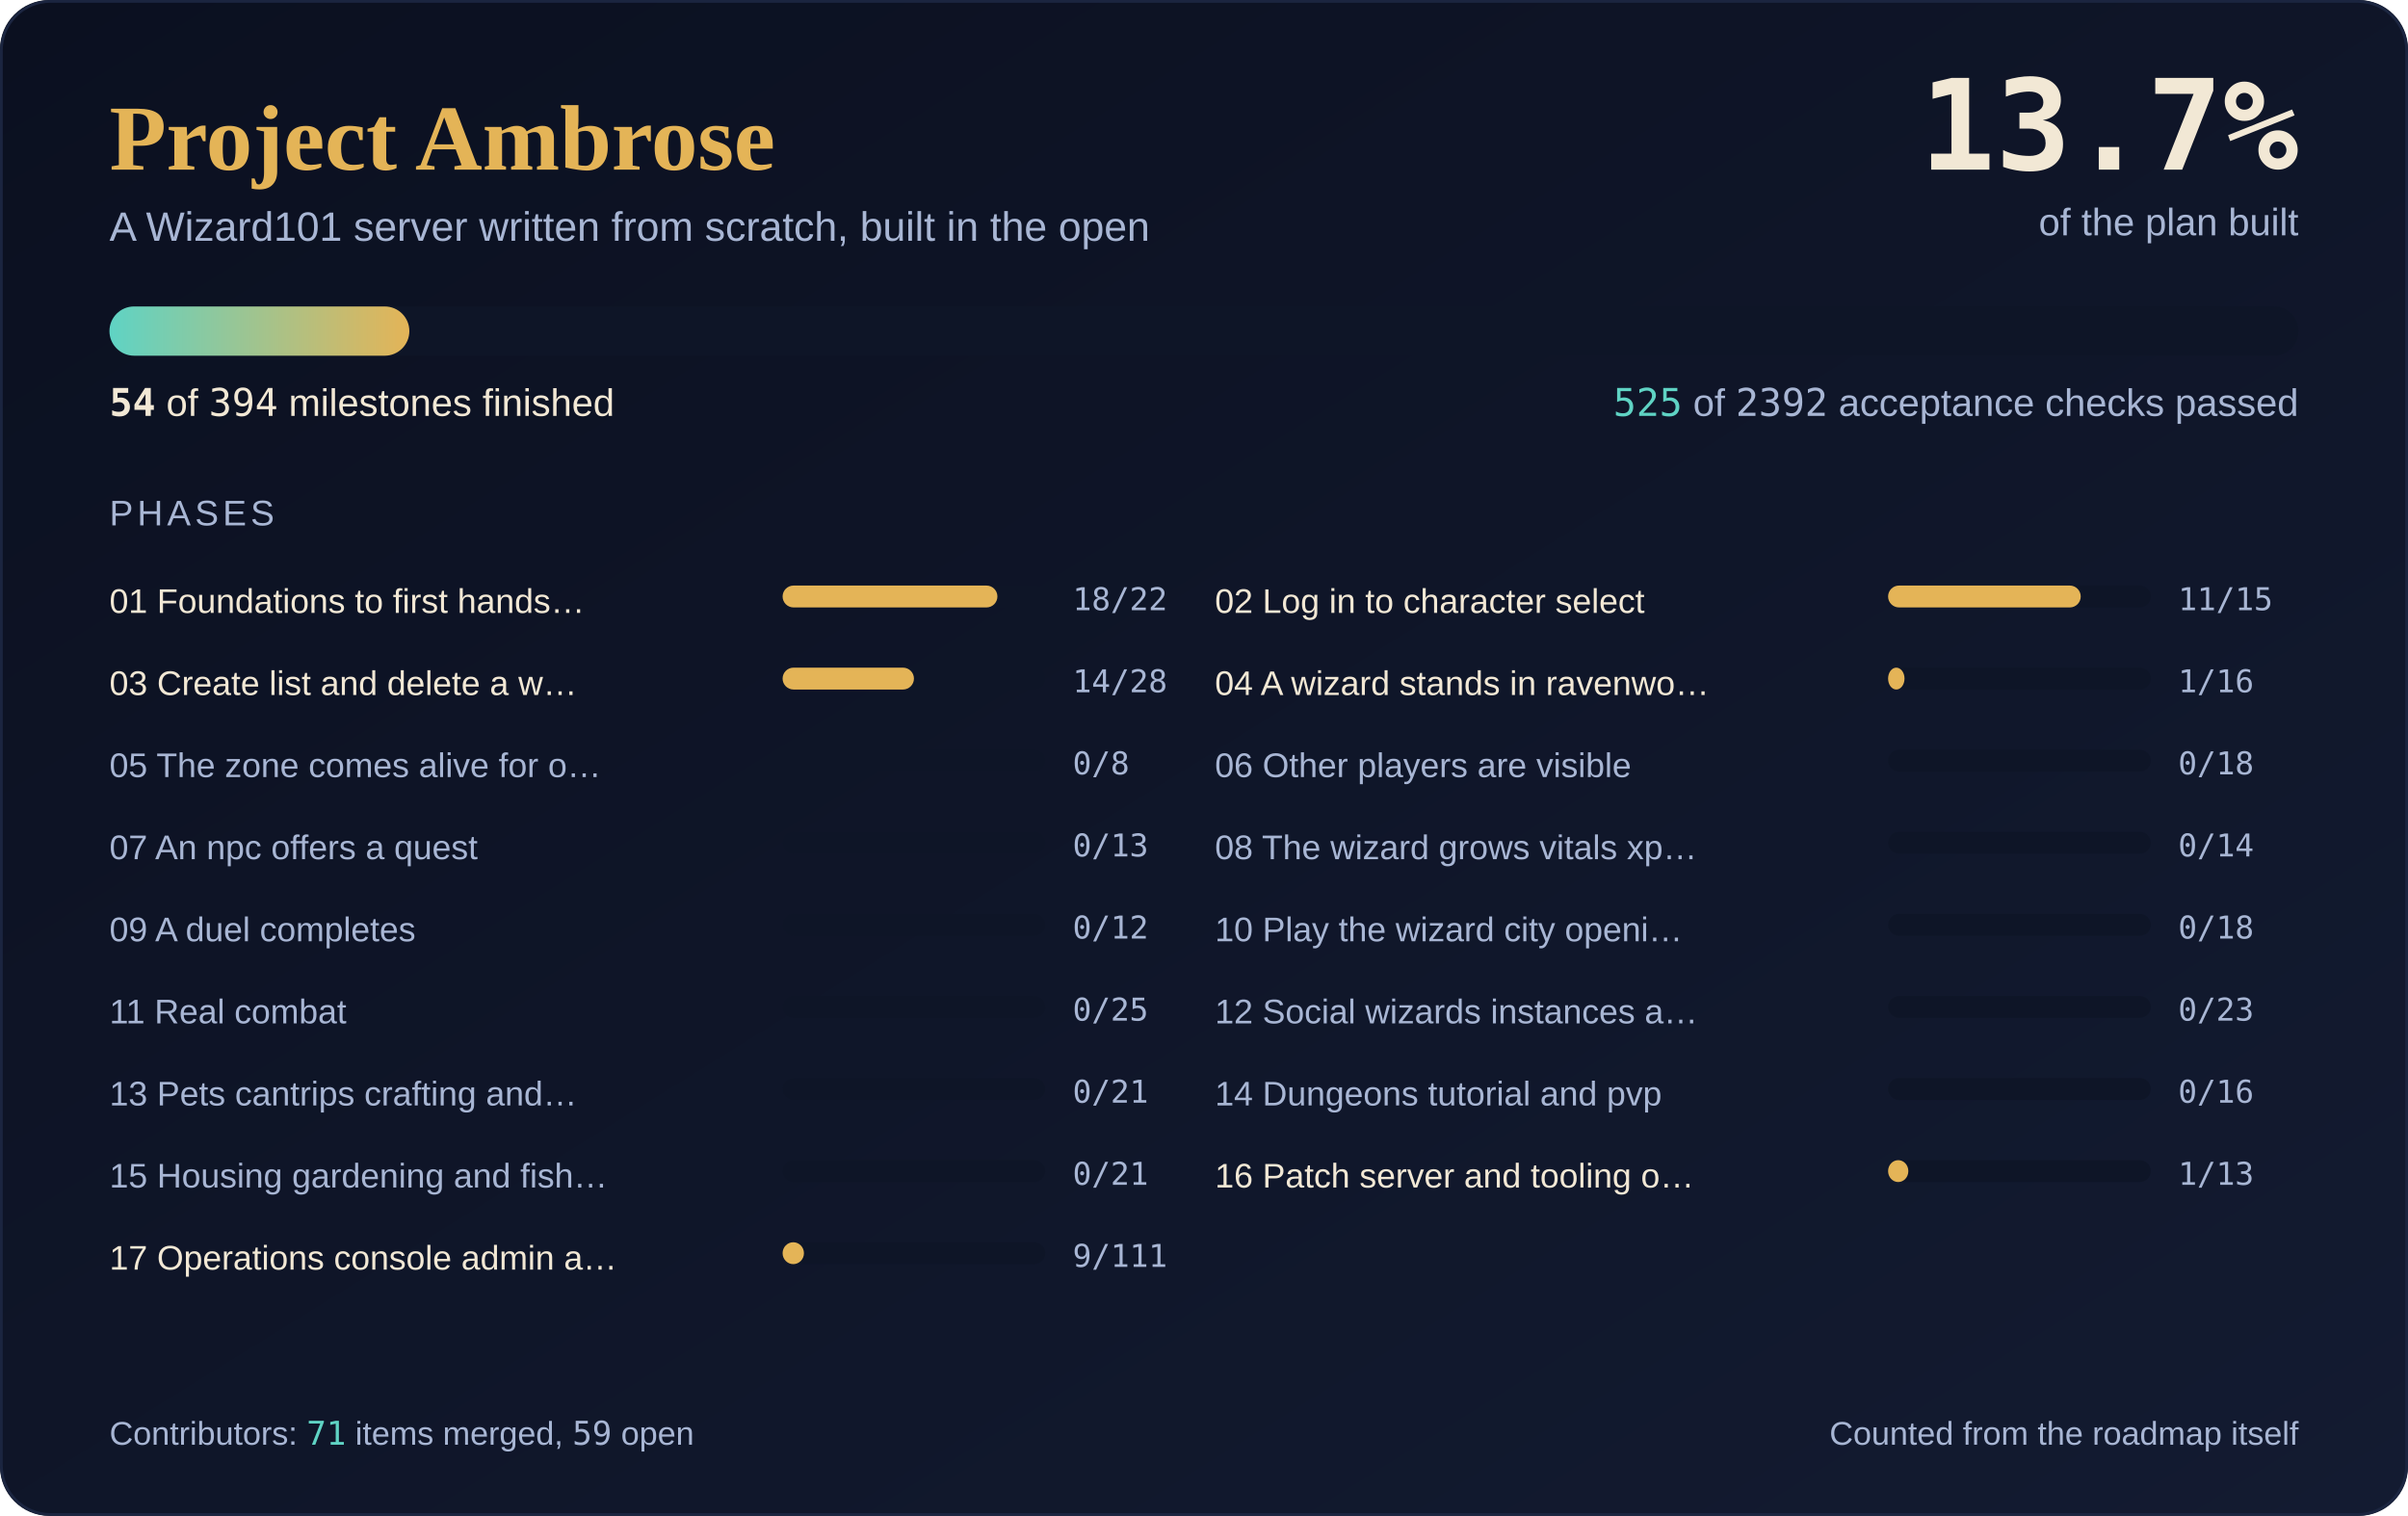
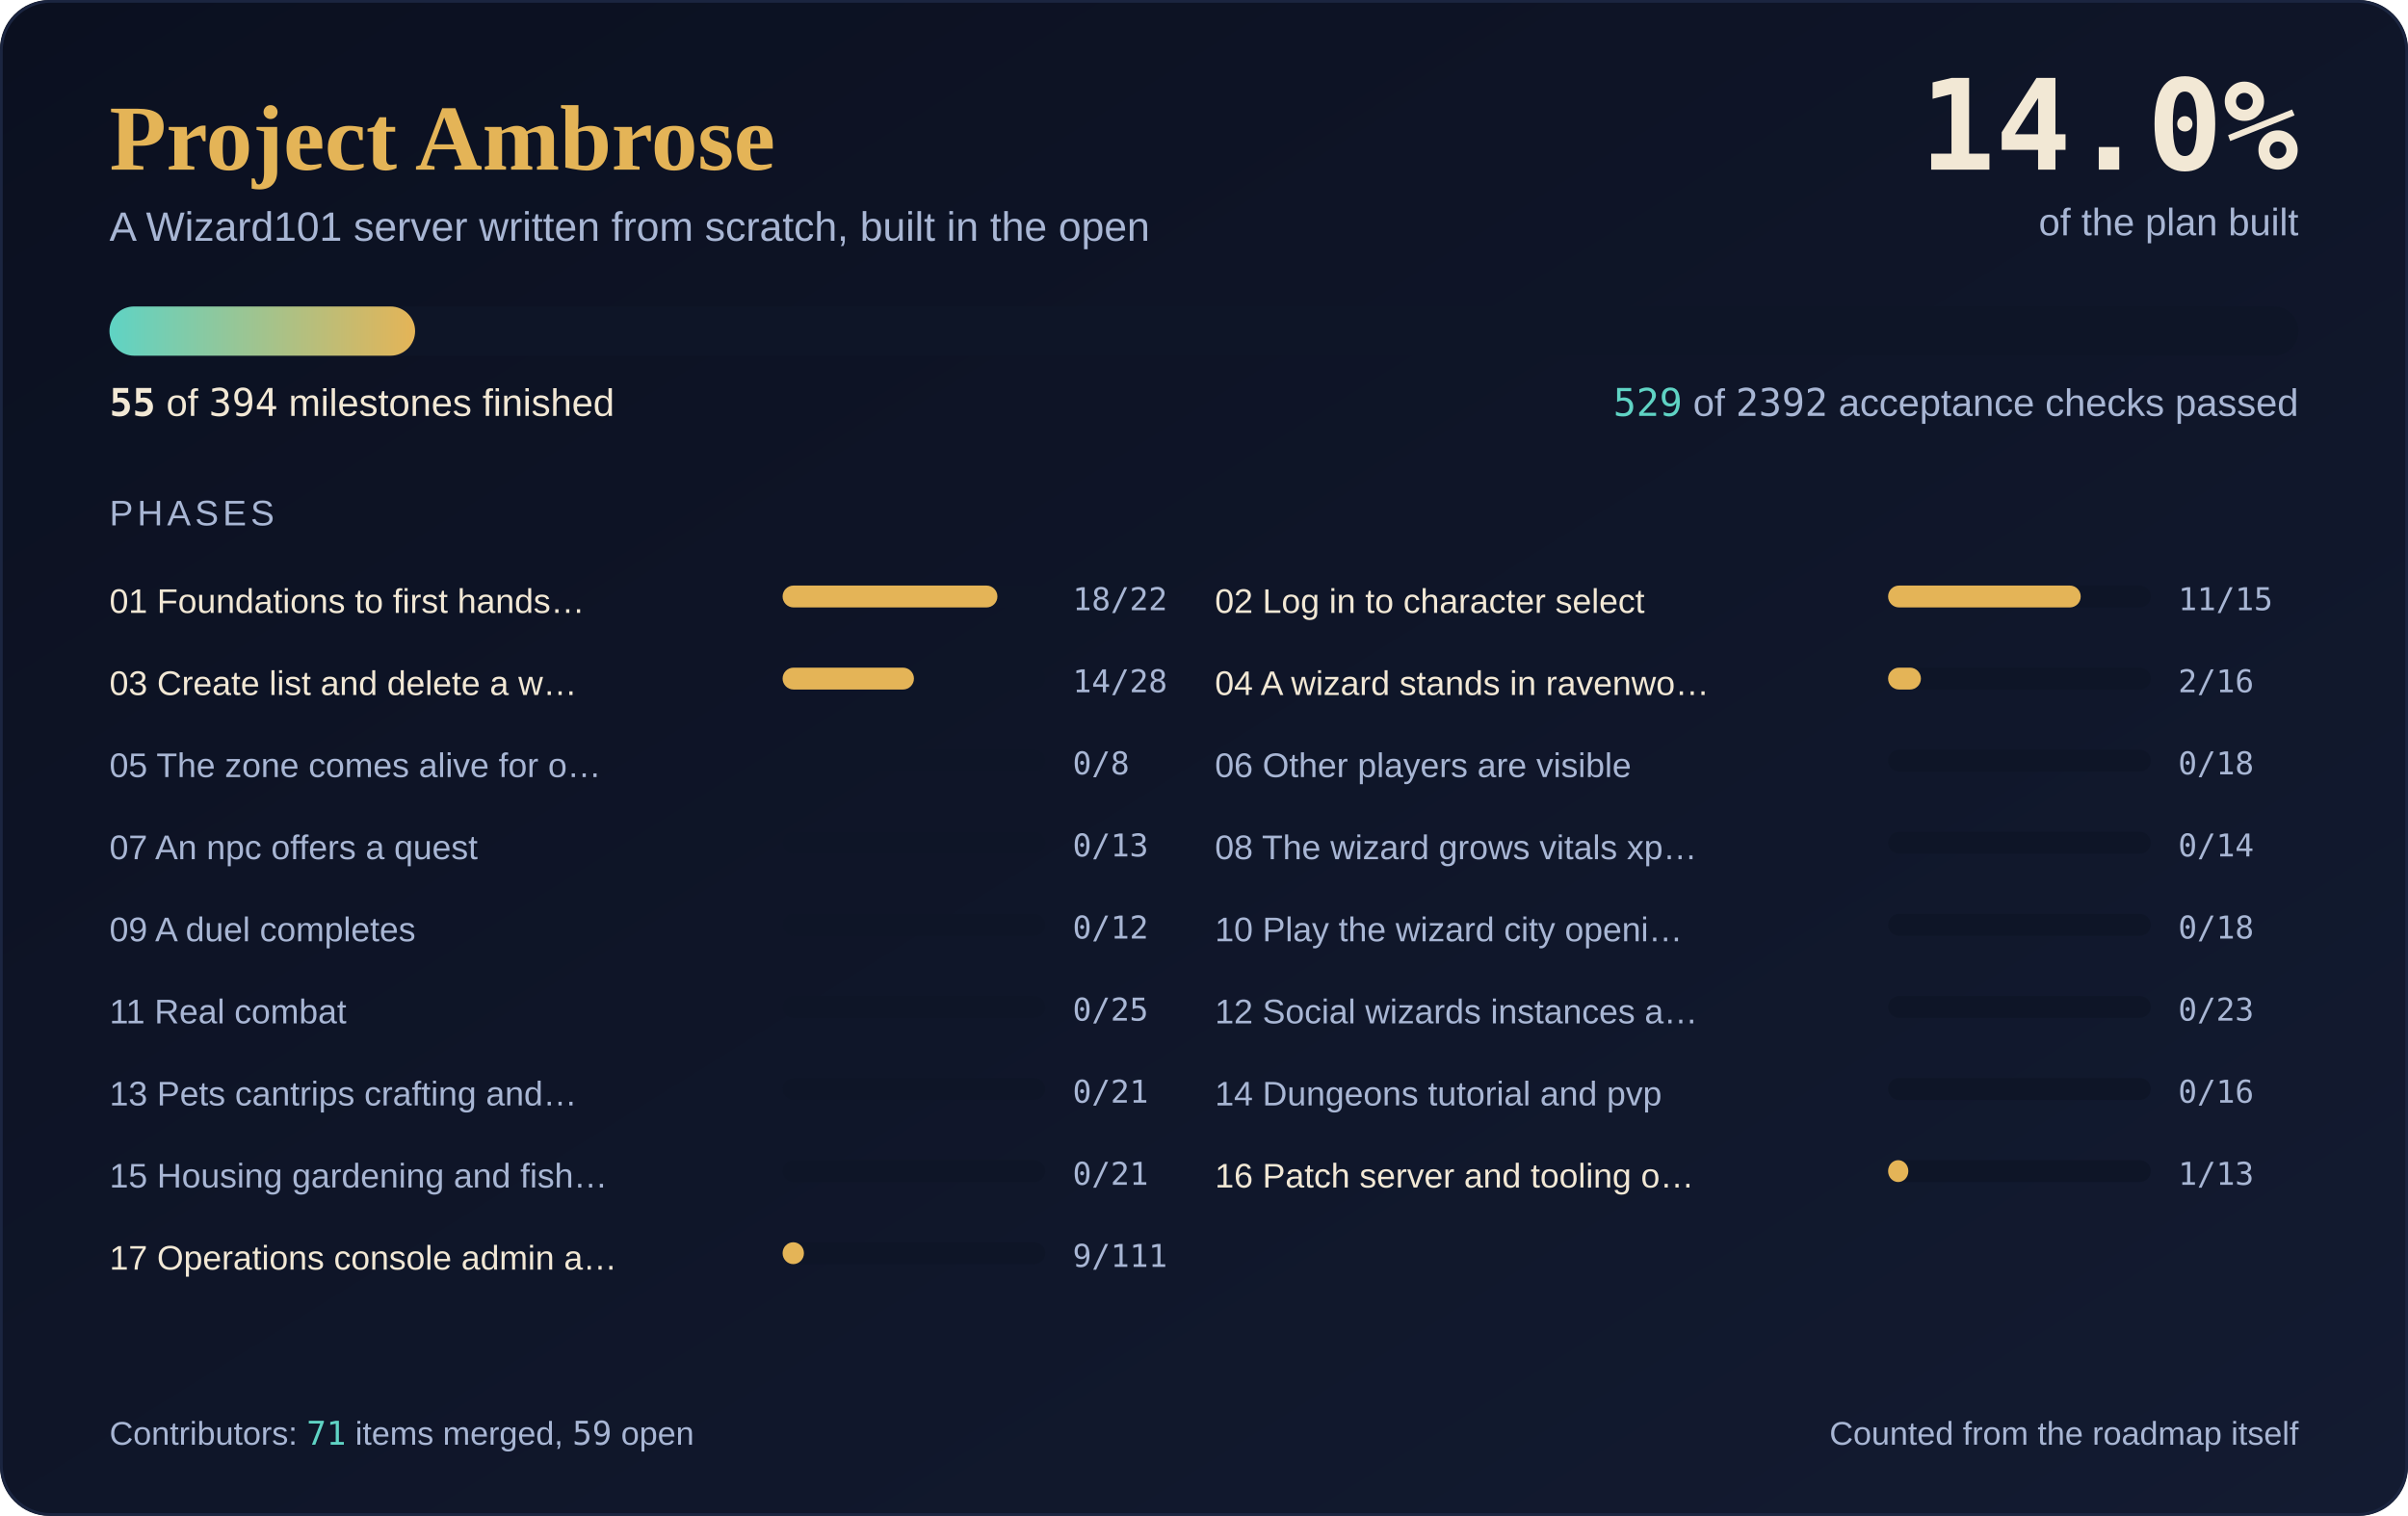
- <svg xmlns="http://www.w3.org/2000/svg" width="880" height="554" viewBox="0 0 880 554" role="img" aria-label="Project Ambrose progress: 54 of 394 milestones complete, 13.7 percent">
+ <svg xmlns="http://www.w3.org/2000/svg" width="880" height="554" viewBox="0 0 880 554" role="img" aria-label="Project Ambrose progress: 55 of 394 milestones complete, 14.0 percent">
  <defs>
    <linearGradient id="sky" x1="0" y1="0" x2="1" y2="1">
      <stop offset="0" stop-color="#0B1020" />
      <stop offset="1" stop-color="#131B31" />
    </linearGradient>
    <linearGradient id="fill" x1="0" y1="0" x2="1" y2="0">
      <stop offset="0" stop-color="#5FD3C4" />
      <stop offset="1" stop-color="#E4B457" />
    </linearGradient>
  </defs>
  <rect width="880" height="554" rx="18" fill="url(#sky)" />
  <rect x="0.5" y="0.5" width="879" height="553" rx="18" fill="none" stroke="#1B2540" />
  <text x="40" y="62" font-family="'Cormorant Garamond', Georgia, 'Times New Roman', serif" font-size="34" font-weight="600" fill="#E4B457">Project Ambrose</text>
  <text x="40" y="88" font-family="Karla, 'Segoe UI', 'Helvetica Neue', Arial, sans-serif" font-size="15" fill="#A8B6D4">A Wizard101 server written from scratch, built in the open</text>
-   <text x="840" y="62" text-anchor="end" font-family="'JetBrains Mono', Consolas, 'DejaVu Sans Mono', monospace" font-size="46" font-weight="700" fill="#F2E8D5">13.7%</text>
+   <text x="840" y="62" text-anchor="end" font-family="'JetBrains Mono', Consolas, 'DejaVu Sans Mono', monospace" font-size="46" font-weight="700" fill="#F2E8D5">14.0%</text>
  <text x="840" y="86" text-anchor="end" font-family="Karla, 'Segoe UI', 'Helvetica Neue', Arial, sans-serif" font-size="14" fill="#A8B6D4">of the plan built</text>
  <rect x="40" y="112" width="800" height="18" rx="9.0" fill="#0E1527" />
-   <rect x="40" y="112" width="109.6" height="18" rx="9.0" fill="url(#fill)" />
+   <rect x="40" y="112" width="111.7" height="18" rx="9.0" fill="url(#fill)" />
  <text x="40" y="152" font-family="Karla, 'Segoe UI', 'Helvetica Neue', Arial, sans-serif" font-size="14" fill="#F2E8D5">
-     <tspan font-family="'JetBrains Mono', Consolas, 'DejaVu Sans Mono', monospace" font-weight="700">54</tspan> of <tspan font-family="'JetBrains Mono', Consolas, 'DejaVu Sans Mono', monospace">394</tspan> milestones finished</text>
+     <tspan font-family="'JetBrains Mono', Consolas, 'DejaVu Sans Mono', monospace" font-weight="700">55</tspan> of <tspan font-family="'JetBrains Mono', Consolas, 'DejaVu Sans Mono', monospace">394</tspan> milestones finished</text>
  <text x="840" y="152" text-anchor="end" font-family="Karla, 'Segoe UI', 'Helvetica Neue', Arial, sans-serif" font-size="14" fill="#A8B6D4">
-     <tspan font-family="'JetBrains Mono', Consolas, 'DejaVu Sans Mono', monospace" fill="#5FD3C4">525</tspan> of <tspan font-family="'JetBrains Mono', Consolas, 'DejaVu Sans Mono', monospace">2392</tspan> acceptance checks passed</text>
+     <tspan font-family="'JetBrains Mono', Consolas, 'DejaVu Sans Mono', monospace" fill="#5FD3C4">529</tspan> of <tspan font-family="'JetBrains Mono', Consolas, 'DejaVu Sans Mono', monospace">2392</tspan> acceptance checks passed</text>
  <text x="40" y="192" font-family="Karla, 'Segoe UI', 'Helvetica Neue', Arial, sans-serif" font-size="13" fill="#A8B6D4" letter-spacing="1.5">PHASES</text>
  <text x="40" y="224" font-family="Karla, 'Segoe UI', 'Helvetica Neue', Arial, sans-serif" font-size="12.5" fill="#F2E8D5">01 Foundations to first hands…</text>
  <rect x="286" y="214" width="96" height="8" rx="4.0" fill="#0E1527" />
  <rect x="286" y="214" width="78.5" height="8" rx="4.0" fill="#E4B457" />
  <text x="392" y="223" font-family="'JetBrains Mono', Consolas, 'DejaVu Sans Mono', monospace" font-size="11.5" fill="#A8B6D4">18/22</text>
  <text x="444" y="224" font-family="Karla, 'Segoe UI', 'Helvetica Neue', Arial, sans-serif" font-size="12.5" fill="#F2E8D5">02 Log in to character select</text>
  <rect x="690" y="214" width="96" height="8" rx="4.0" fill="#0E1527" />
  <rect x="690" y="214" width="70.4" height="8" rx="4.0" fill="#E4B457" />
  <text x="796" y="223" font-family="'JetBrains Mono', Consolas, 'DejaVu Sans Mono', monospace" font-size="11.5" fill="#A8B6D4">11/15</text>
  <text x="40" y="254" font-family="Karla, 'Segoe UI', 'Helvetica Neue', Arial, sans-serif" font-size="12.5" fill="#F2E8D5">03 Create list and delete a w…</text>
  <rect x="286" y="244" width="96" height="8" rx="4.0" fill="#0E1527" />
  <rect x="286" y="244" width="48.0" height="8" rx="4.0" fill="#E4B457" />
  <text x="392" y="253" font-family="'JetBrains Mono', Consolas, 'DejaVu Sans Mono', monospace" font-size="11.5" fill="#A8B6D4">14/28</text>
  <text x="444" y="254" font-family="Karla, 'Segoe UI', 'Helvetica Neue', Arial, sans-serif" font-size="12.5" fill="#F2E8D5">04 A wizard stands in ravenwo…</text>
  <rect x="690" y="244" width="96" height="8" rx="4.0" fill="#0E1527" />
-   <rect x="690" y="244" width="6.0" height="8" rx="4.0" fill="#E4B457" />
-   <text x="796" y="253" font-family="'JetBrains Mono', Consolas, 'DejaVu Sans Mono', monospace" font-size="11.5" fill="#A8B6D4">1/16</text>
+   <rect x="690" y="244" width="12.0" height="8" rx="4.0" fill="#E4B457" />
+   <text x="796" y="253" font-family="'JetBrains Mono', Consolas, 'DejaVu Sans Mono', monospace" font-size="11.5" fill="#A8B6D4">2/16</text>
  <text x="40" y="284" font-family="Karla, 'Segoe UI', 'Helvetica Neue', Arial, sans-serif" font-size="12.5" fill="#A8B6D4">05 The zone comes alive for o…</text>
  <rect x="286" y="274" width="96" height="8" rx="4.0" fill="#0E1527" />
  <text x="392" y="283" font-family="'JetBrains Mono', Consolas, 'DejaVu Sans Mono', monospace" font-size="11.5" fill="#A8B6D4">0/8</text>
  <text x="444" y="284" font-family="Karla, 'Segoe UI', 'Helvetica Neue', Arial, sans-serif" font-size="12.5" fill="#A8B6D4">06 Other players are visible</text>
  <rect x="690" y="274" width="96" height="8" rx="4.0" fill="#0E1527" />
  <text x="796" y="283" font-family="'JetBrains Mono', Consolas, 'DejaVu Sans Mono', monospace" font-size="11.5" fill="#A8B6D4">0/18</text>
  <text x="40" y="314" font-family="Karla, 'Segoe UI', 'Helvetica Neue', Arial, sans-serif" font-size="12.5" fill="#A8B6D4">07 An npc offers a quest</text>
  <rect x="286" y="304" width="96" height="8" rx="4.0" fill="#0E1527" />
  <text x="392" y="313" font-family="'JetBrains Mono', Consolas, 'DejaVu Sans Mono', monospace" font-size="11.5" fill="#A8B6D4">0/13</text>
  <text x="444" y="314" font-family="Karla, 'Segoe UI', 'Helvetica Neue', Arial, sans-serif" font-size="12.5" fill="#A8B6D4">08 The wizard grows vitals xp…</text>
  <rect x="690" y="304" width="96" height="8" rx="4.0" fill="#0E1527" />
  <text x="796" y="313" font-family="'JetBrains Mono', Consolas, 'DejaVu Sans Mono', monospace" font-size="11.5" fill="#A8B6D4">0/14</text>
  <text x="40" y="344" font-family="Karla, 'Segoe UI', 'Helvetica Neue', Arial, sans-serif" font-size="12.5" fill="#A8B6D4">09 A duel completes</text>
  <rect x="286" y="334" width="96" height="8" rx="4.0" fill="#0E1527" />
  <text x="392" y="343" font-family="'JetBrains Mono', Consolas, 'DejaVu Sans Mono', monospace" font-size="11.5" fill="#A8B6D4">0/12</text>
  <text x="444" y="344" font-family="Karla, 'Segoe UI', 'Helvetica Neue', Arial, sans-serif" font-size="12.5" fill="#A8B6D4">10 Play the wizard city openi…</text>
  <rect x="690" y="334" width="96" height="8" rx="4.0" fill="#0E1527" />
  <text x="796" y="343" font-family="'JetBrains Mono', Consolas, 'DejaVu Sans Mono', monospace" font-size="11.5" fill="#A8B6D4">0/18</text>
  <text x="40" y="374" font-family="Karla, 'Segoe UI', 'Helvetica Neue', Arial, sans-serif" font-size="12.5" fill="#A8B6D4">11 Real combat</text>
  <rect x="286" y="364" width="96" height="8" rx="4.0" fill="#0E1527" />
  <text x="392" y="373" font-family="'JetBrains Mono', Consolas, 'DejaVu Sans Mono', monospace" font-size="11.5" fill="#A8B6D4">0/25</text>
  <text x="444" y="374" font-family="Karla, 'Segoe UI', 'Helvetica Neue', Arial, sans-serif" font-size="12.5" fill="#A8B6D4">12 Social wizards instances a…</text>
  <rect x="690" y="364" width="96" height="8" rx="4.0" fill="#0E1527" />
  <text x="796" y="373" font-family="'JetBrains Mono', Consolas, 'DejaVu Sans Mono', monospace" font-size="11.5" fill="#A8B6D4">0/23</text>
  <text x="40" y="404" font-family="Karla, 'Segoe UI', 'Helvetica Neue', Arial, sans-serif" font-size="12.5" fill="#A8B6D4">13 Pets cantrips crafting and…</text>
  <rect x="286" y="394" width="96" height="8" rx="4.0" fill="#0E1527" />
  <text x="392" y="403" font-family="'JetBrains Mono', Consolas, 'DejaVu Sans Mono', monospace" font-size="11.5" fill="#A8B6D4">0/21</text>
  <text x="444" y="404" font-family="Karla, 'Segoe UI', 'Helvetica Neue', Arial, sans-serif" font-size="12.5" fill="#A8B6D4">14 Dungeons tutorial and pvp</text>
  <rect x="690" y="394" width="96" height="8" rx="4.0" fill="#0E1527" />
  <text x="796" y="403" font-family="'JetBrains Mono', Consolas, 'DejaVu Sans Mono', monospace" font-size="11.5" fill="#A8B6D4">0/16</text>
  <text x="40" y="434" font-family="Karla, 'Segoe UI', 'Helvetica Neue', Arial, sans-serif" font-size="12.5" fill="#A8B6D4">15 Housing gardening and fish…</text>
  <rect x="286" y="424" width="96" height="8" rx="4.0" fill="#0E1527" />
  <text x="392" y="433" font-family="'JetBrains Mono', Consolas, 'DejaVu Sans Mono', monospace" font-size="11.5" fill="#A8B6D4">0/21</text>
  <text x="444" y="434" font-family="Karla, 'Segoe UI', 'Helvetica Neue', Arial, sans-serif" font-size="12.5" fill="#F2E8D5">16 Patch server and tooling o…</text>
  <rect x="690" y="424" width="96" height="8" rx="4.0" fill="#0E1527" />
  <rect x="690" y="424" width="7.4" height="8" rx="4.0" fill="#E4B457" />
  <text x="796" y="433" font-family="'JetBrains Mono', Consolas, 'DejaVu Sans Mono', monospace" font-size="11.5" fill="#A8B6D4">1/13</text>
  <text x="40" y="464" font-family="Karla, 'Segoe UI', 'Helvetica Neue', Arial, sans-serif" font-size="12.5" fill="#F2E8D5">17 Operations console admin a…</text>
  <rect x="286" y="454" width="96" height="8" rx="4.0" fill="#0E1527" />
  <rect x="286" y="454" width="7.8" height="8" rx="4.0" fill="#E4B457" />
  <text x="392" y="463" font-family="'JetBrains Mono', Consolas, 'DejaVu Sans Mono', monospace" font-size="11.5" fill="#A8B6D4">9/111</text>
  <text x="40" y="528" font-family="Karla, 'Segoe UI', 'Helvetica Neue', Arial, sans-serif" font-size="12" fill="#A8B6D4">Contributors: <tspan font-family="'JetBrains Mono', Consolas, 'DejaVu Sans Mono', monospace" fill="#5FD3C4">71</tspan> items merged, <tspan font-family="'JetBrains Mono', Consolas, 'DejaVu Sans Mono', monospace">59</tspan> open</text>
  <text x="840" y="528" text-anchor="end" font-family="Karla, 'Segoe UI', 'Helvetica Neue', Arial, sans-serif" font-size="12" fill="#A8B6D4">Counted from the roadmap itself</text>
</svg>
